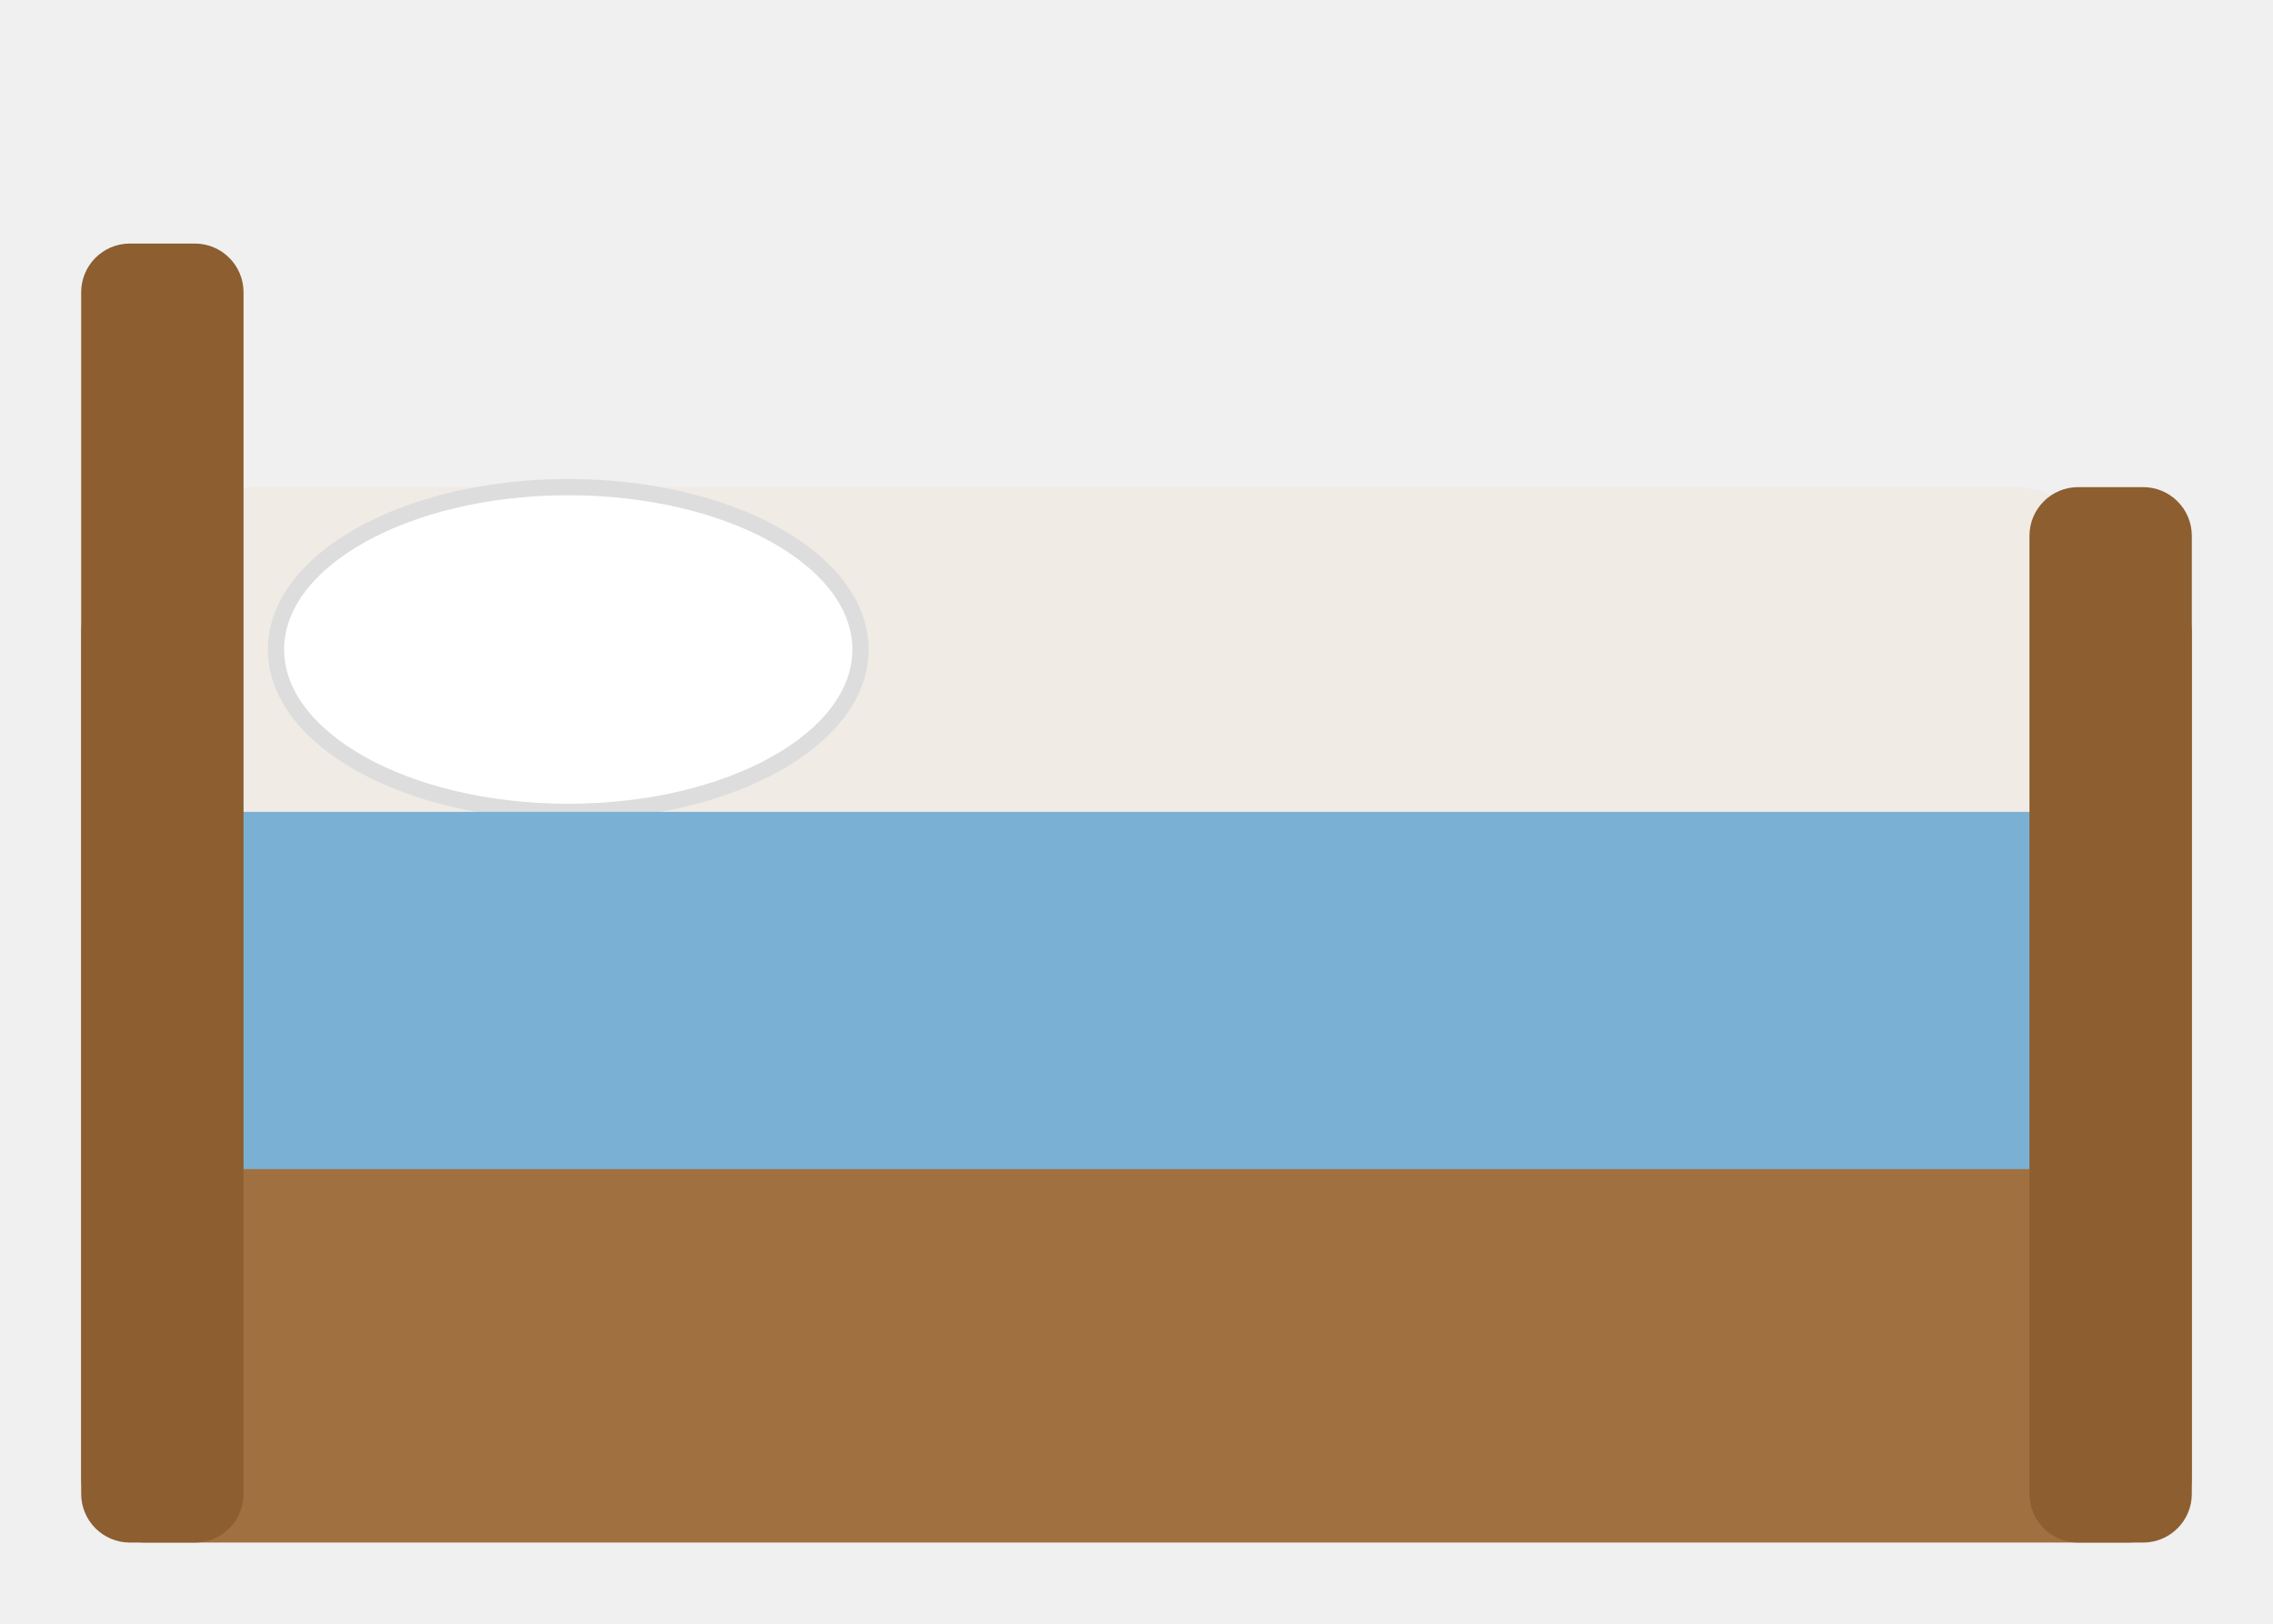
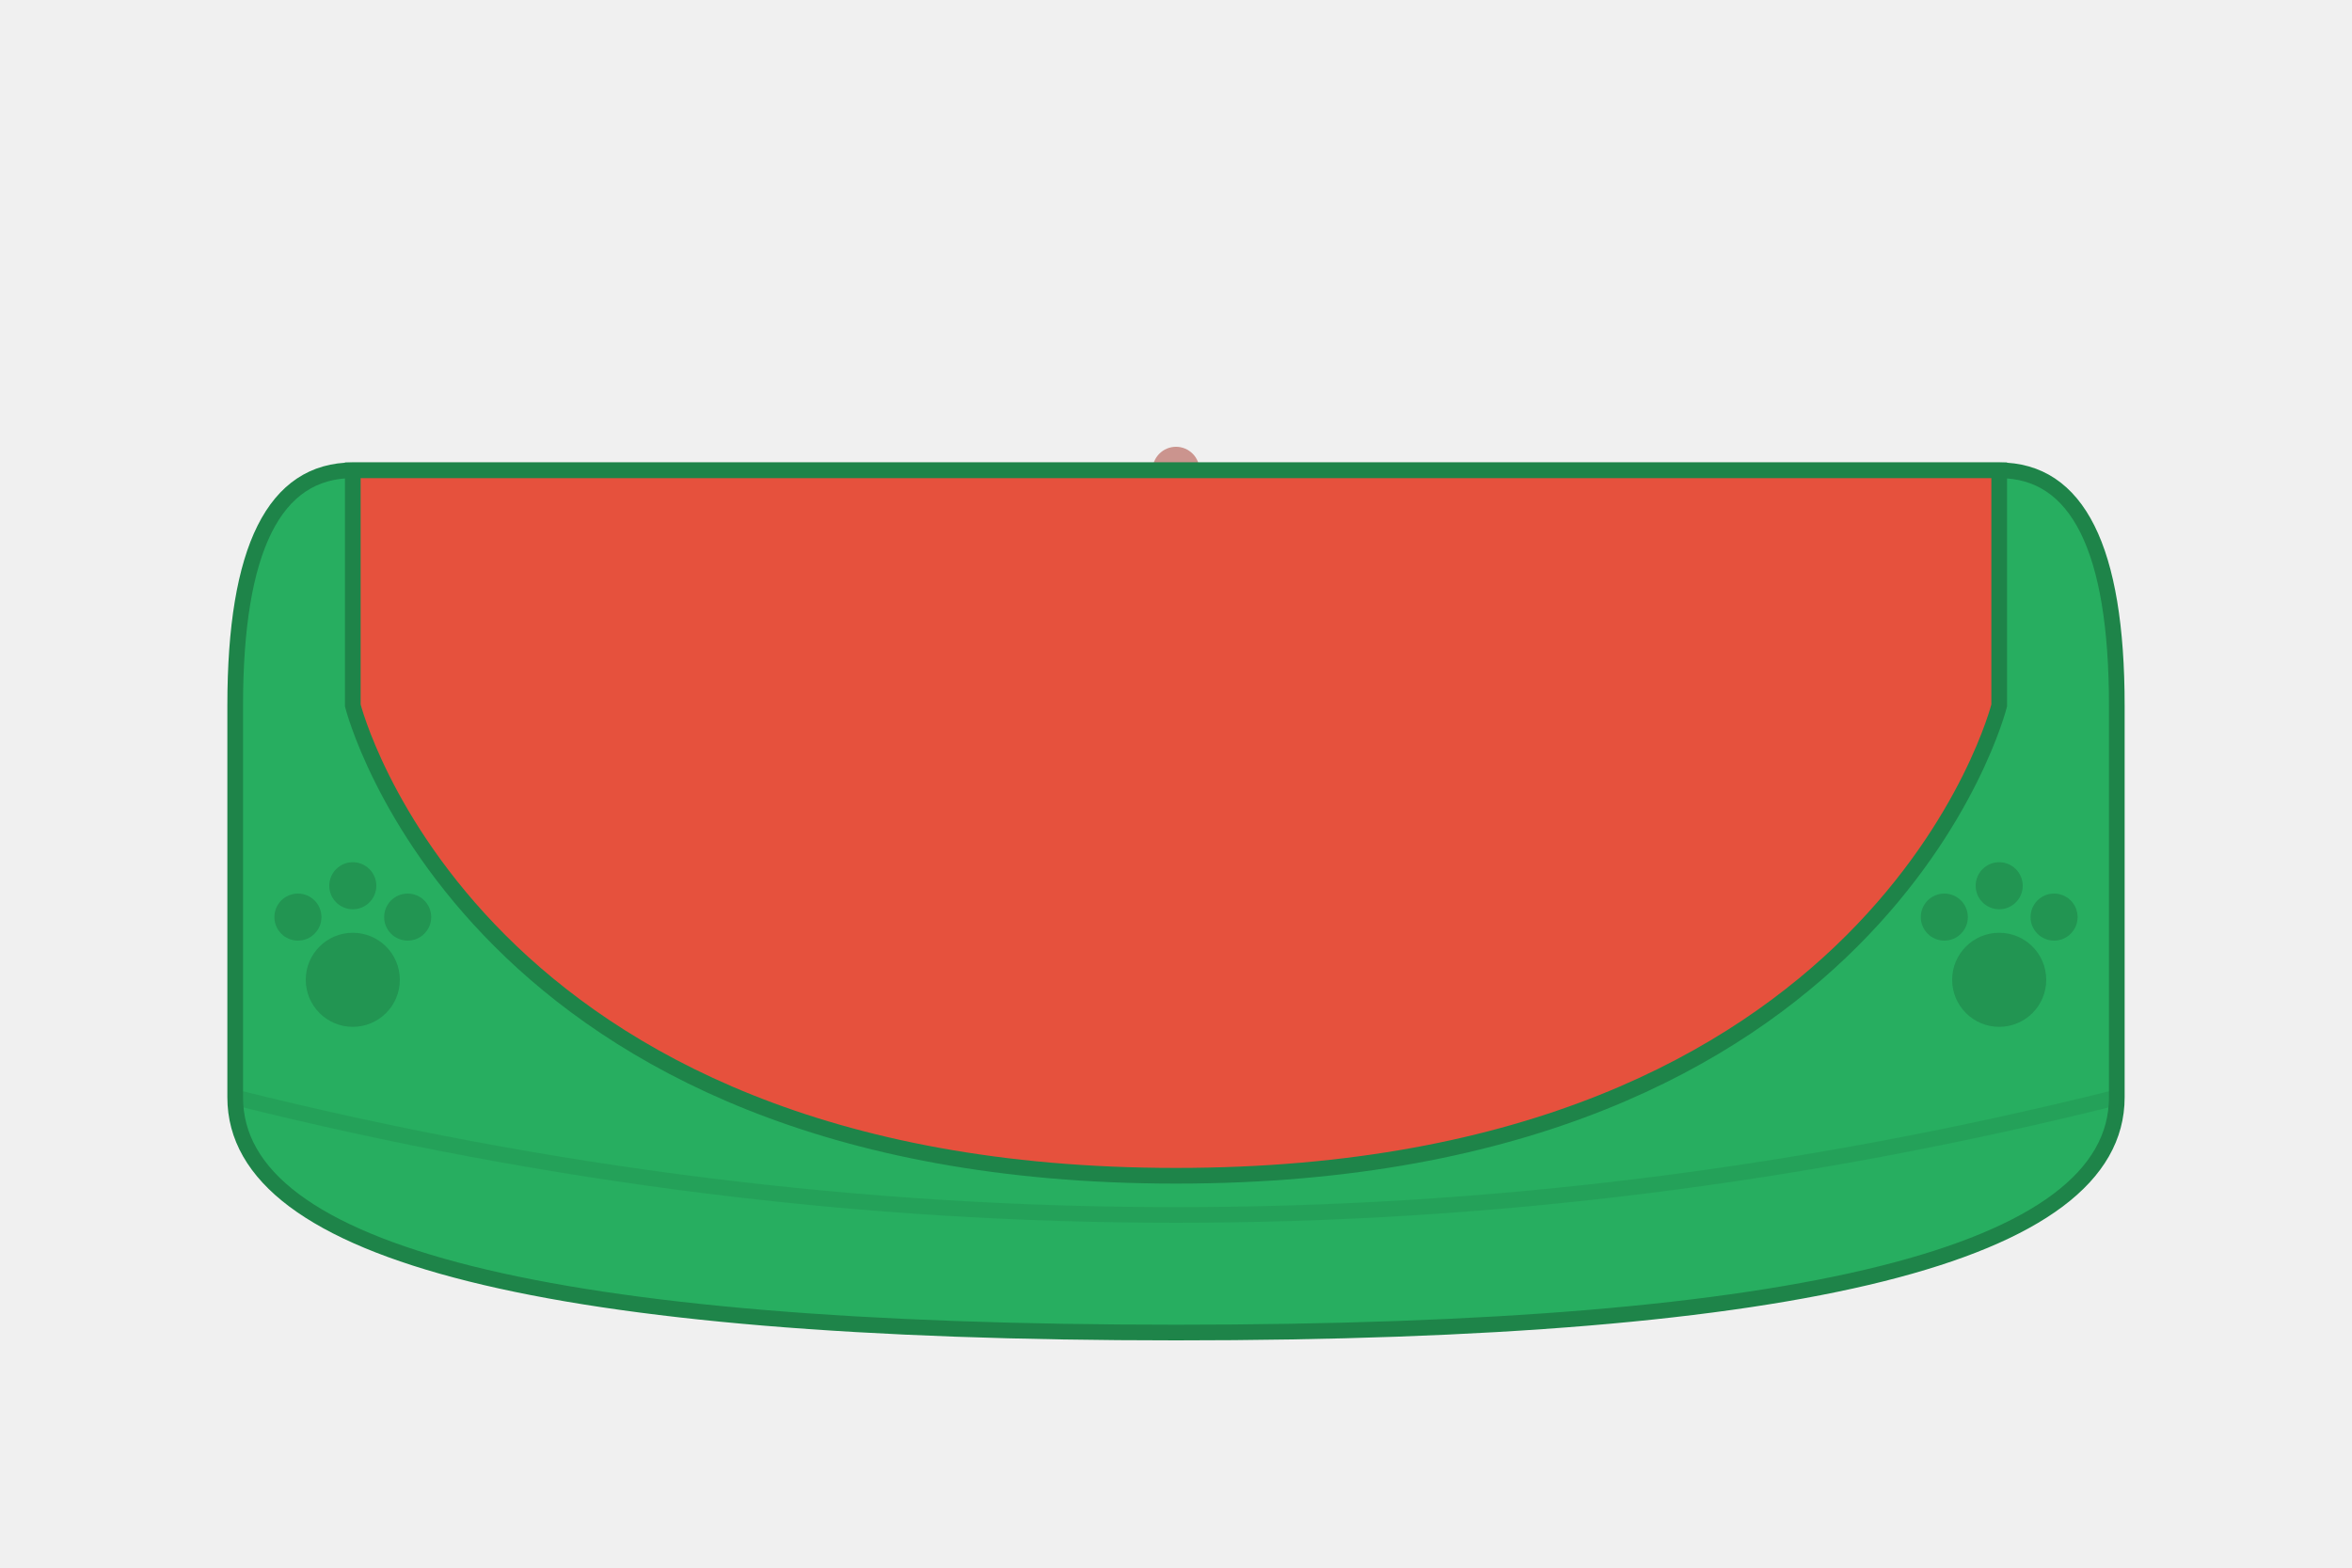
- <svg xmlns="http://www.w3.org/2000/svg" viewBox="0 0 140 100" fill="none">
-   <rect x="5" y="35" width="130" height="60" rx="4" fill="#a07040" />
-   <rect x="10" y="30" width="120" height="40" rx="6" fill="#f0ebe4" />
-   <ellipse cx="35" cy="40" rx="18" ry="10" fill="#fff" stroke="#ddd" stroke-width="1" />
-   <rect x="10" y="50" width="120" height="22" rx="4" fill="#7ab0d4" />
-   <rect x="5" y="15" width="10" height="80" rx="3" fill="#8c5e30" />
-   <rect x="125" y="30" width="10" height="65" rx="3" fill="#8c5e30" />
+ <svg xmlns="http://www.w3.org/2000/svg" viewBox="0 0 300 200">
+   <ellipse cx="150" cy="120" rx="110" ry="35" fill="#E6513D" />
+   <g fill="#A5382B" opacity="0.5">
+     <circle cx="90" cy="75" r="5" />
+     <circle cx="82" cy="68" r="3" />
+     <circle cx="90" cy="65" r="3" />
+     <circle cx="98" cy="68" r="3" />
+     <circle cx="150" cy="70" r="5" />
+     <circle cx="142" cy="63" r="3" />
+     <circle cx="150" cy="60" r="3" />
+     <circle cx="158" cy="63" r="3" />
+     <circle cx="210" cy="75" r="5" />
+     <circle cx="202" cy="68" r="3" />
+     <circle cx="210" cy="65" r="3" />
+     <circle cx="218" cy="68" r="3" />
+   </g>
+   <path d="M 30 90             Q 30 60 45 60             L 255 60             Q 270 60 270 90             L 270 140             Q 270 170 150 170             Q 30 170 30 140 Z" fill="#27AE60" stroke="#1E8449" stroke-width="2" />
+   <path d="M 30 140 Q 150 170 270 140" fill="none" stroke="#1E8449" stroke-width="2" opacity="0.3" />
+   <path d="M 45 90             C 45 90 60 150 150 150             C 240 150 255 90 255 90             L 255 60             L 45 60 Z" fill="#E6513D" stroke="#1E8449" stroke-width="2" />
+   <g fill="#1E8449" opacity="0.6">
+     <circle cx="45" cy="125" r="6" />
+     <circle cx="38" cy="117" r="3" />
+     <circle cx="45" cy="113" r="3" />
+     <circle cx="52" cy="117" r="3" />
+     <circle cx="255" cy="125" r="6" />
+     <circle cx="248" cy="117" r="3" />
+     <circle cx="255" cy="113" r="3" />
+     <circle cx="262" cy="117" r="3" />
+   </g>
</svg>
